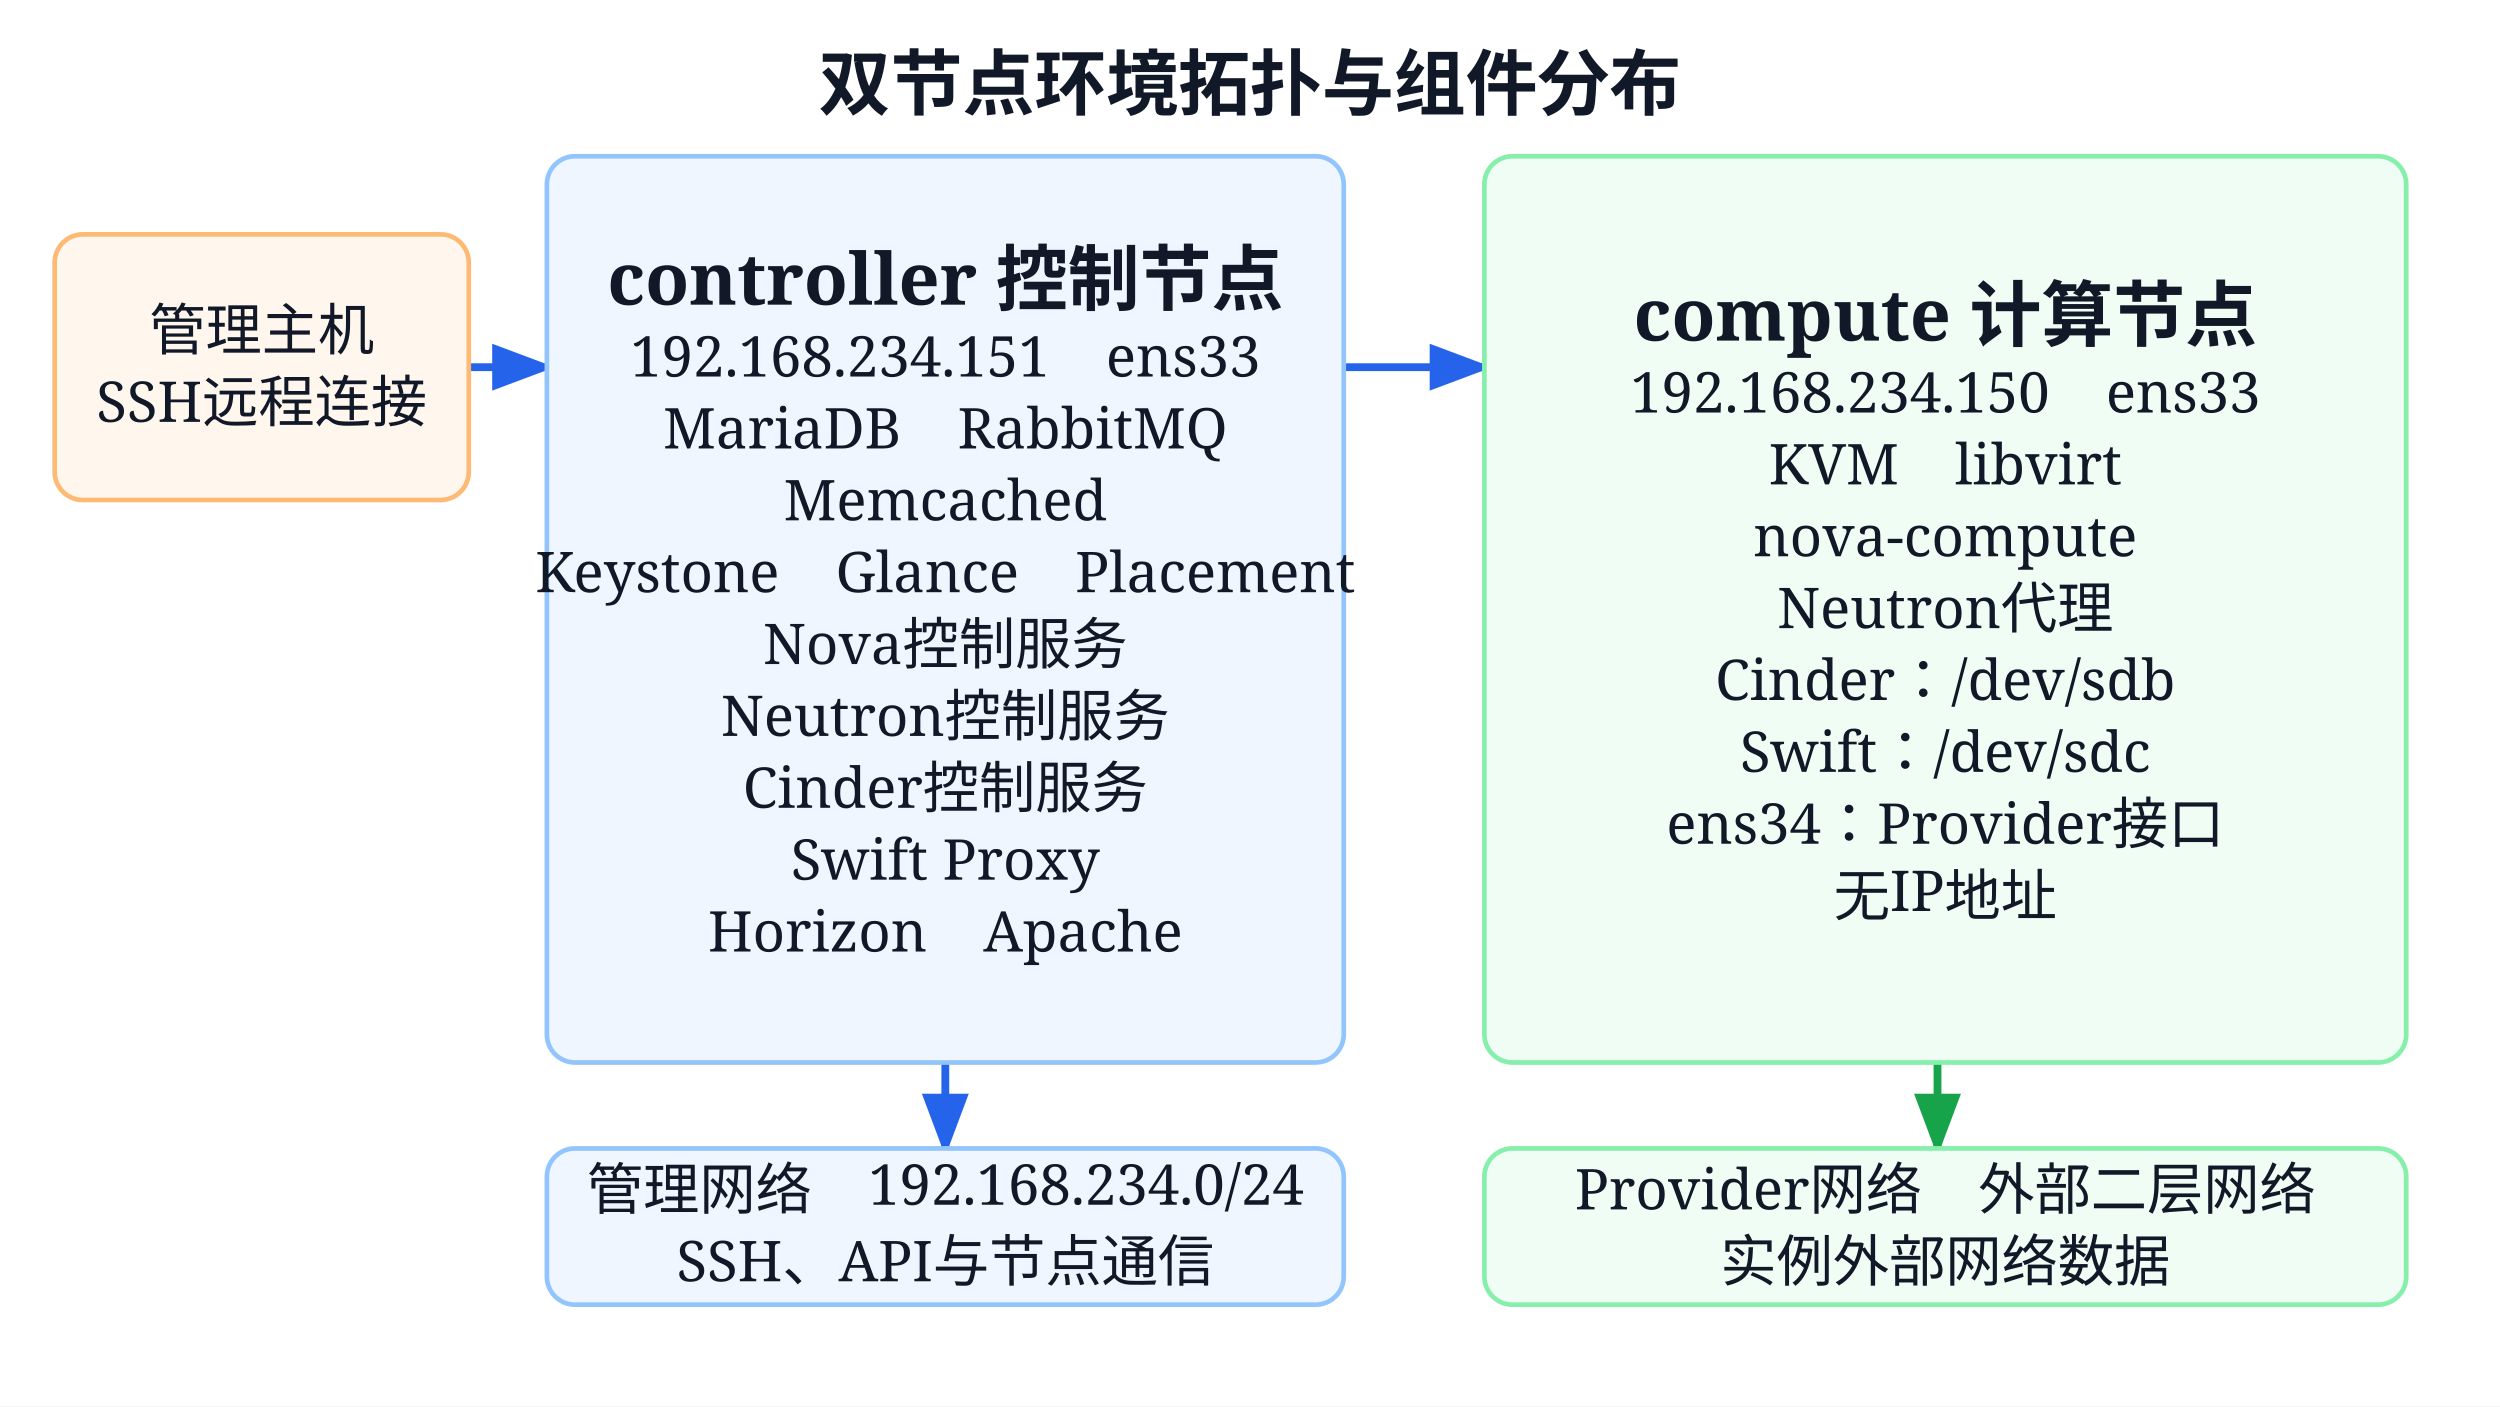
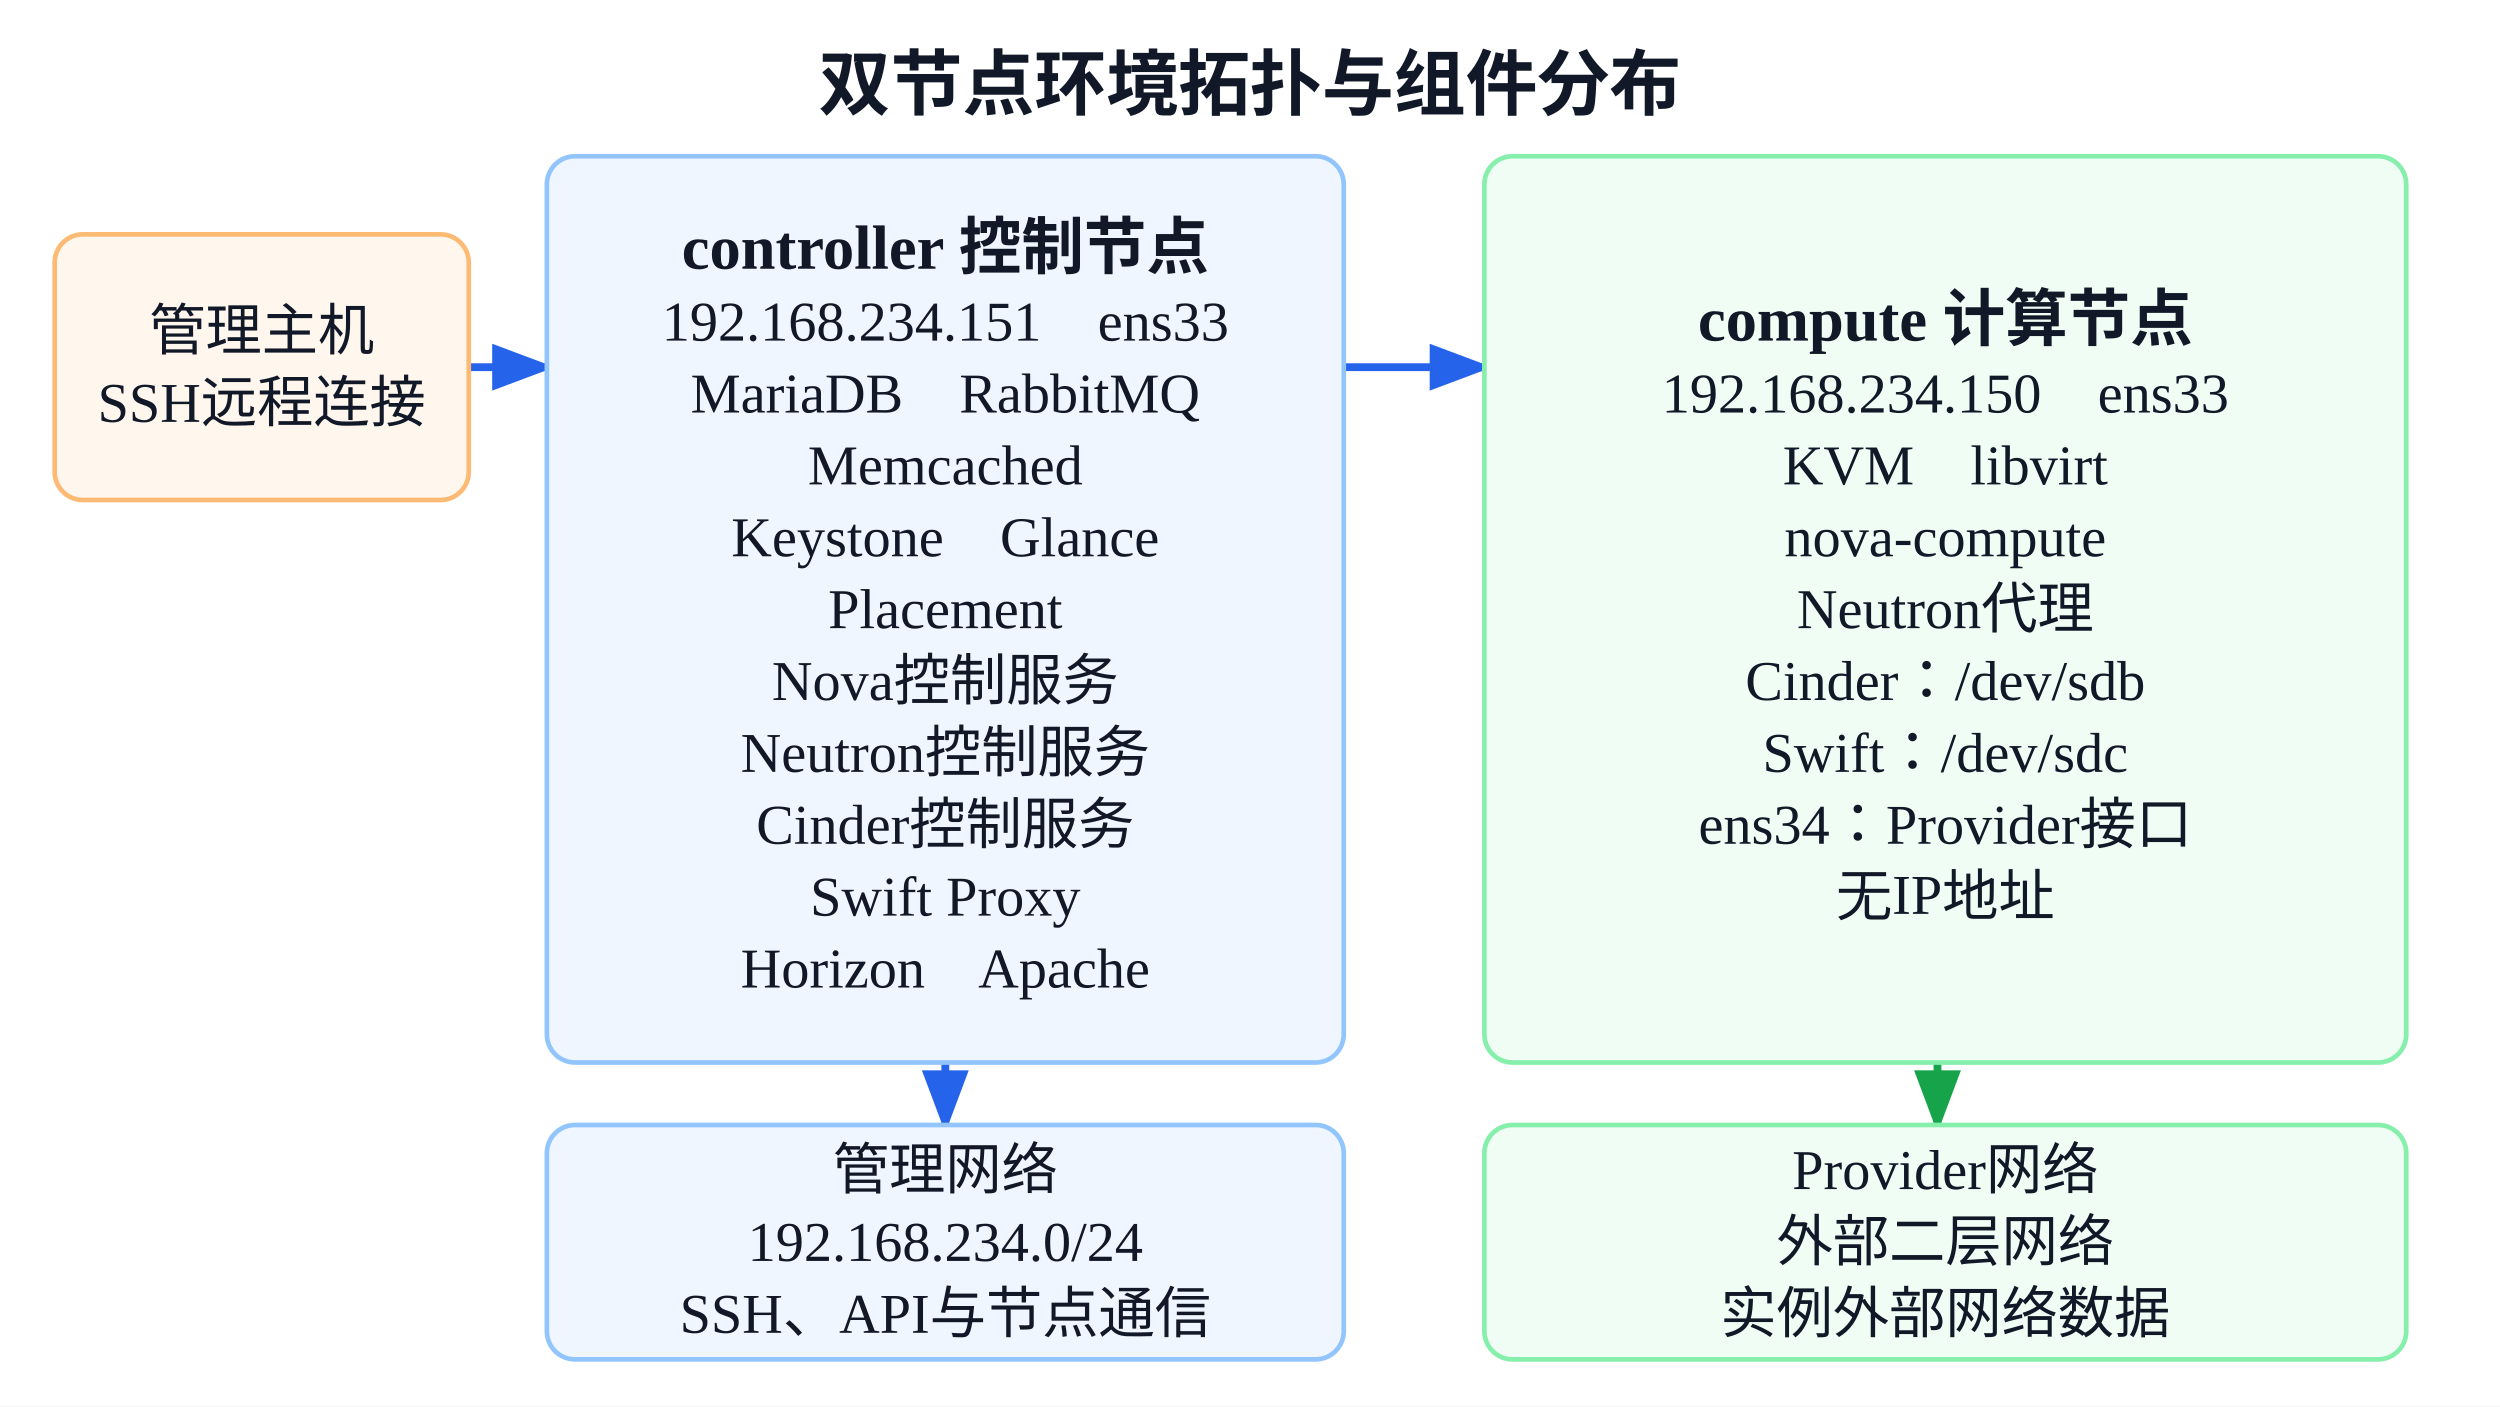
<svg xmlns="http://www.w3.org/2000/svg" viewBox="0 0 1600 900" width="1600" height="900">
-   <style>text{font-family:"SimSun","宋体",serif;font-size:36px;fill:#111827} .title{font-size:46px;font-weight:700} .sub{font-size:36px;fill:#4b5563} .white{fill:#fff}</style>
+   <style>text{font-family:"Times New Roman","SimSun","宋体",serif;font-size:36px;fill:#111827} .title{font-size:46px;font-weight:700} .node-title{font-size:40px;font-weight:700} .sub{font-size:36px;fill:#4b5563} .white{fill:#fff}</style>
  <defs>
    <marker id="blue" markerWidth="8" markerHeight="6" refX="7" refY="3" orient="auto">
      <path d="M0,0 L8,3 L0,6 Z" fill="#2563eb" />
    </marker>
    <marker id="green" markerWidth="8" markerHeight="6" refX="7" refY="3" orient="auto">
      <path d="M0,0 L8,3 L0,6 Z" fill="#16a34a" />
    </marker>
    <marker id="purple" markerWidth="8" markerHeight="6" refX="7" refY="3" orient="auto">
      <path d="M0,0 L8,3 L0,6 Z" fill="#9333ea" />
    </marker>
  </defs>
  <rect width="1600" height="900" fill="#ffffff" />
  <text x="800" y="70" text-anchor="middle" class="title">双节点环境拓扑与组件分布</text>
  <line x1="300" y1="235" x2="350" y2="235" stroke="#2563eb" stroke-width="5" marker-end="url(#blue)" />
  <line x1="860" y1="235" x2="950" y2="235" stroke="#2563eb" stroke-width="5" marker-end="url(#blue)" />
-   <line x1="605" y1="680" x2="605" y2="735" stroke="#2563eb" stroke-width="5" marker-end="url(#blue)" />
-   <line x1="1240" y1="680" x2="1240" y2="735" stroke="#16a34a" stroke-width="5" marker-end="url(#green)" />
+   <line x1="605" y1="680" x2="605" y2="720" stroke="#2563eb" stroke-width="5" marker-end="url(#blue)" />
+   <line x1="1240" y1="680" x2="1240" y2="720" stroke="#16a34a" stroke-width="5" marker-end="url(#green)" />
  <rect x="35" y="150" width="265" height="170" rx="18" fill="#fff7ed" stroke="#fdba74" stroke-width="3" />
  <text x="167.5" y="224.0" text-anchor="middle">管理主机</text>
  <text x="167.5" y="270.0" text-anchor="middle">SSH远程连接</text>
  <rect x="350" y="100" width="510" height="580" rx="18" fill="#eff6ff" stroke="#93c5fd" stroke-width="3" />
-   <text x="605.0" y="195.0" text-anchor="middle" class="title">controller 控制节点</text>
-   <text x="605.0" y="241.0" text-anchor="middle">192.168.234.151　ens33</text>
-   <text x="605.0" y="287.0" text-anchor="middle">MariaDB　RabbitMQ</text>
-   <text x="605.0" y="333.0" text-anchor="middle">Memcached</text>
-   <text x="605.0" y="379.0" text-anchor="middle" font-size="34">Keystone　Glance　Placement</text>
-   <text x="605.0" y="425.0" text-anchor="middle">Nova控制服务</text>
-   <text x="605.0" y="471.0" text-anchor="middle">Neutron控制服务</text>
-   <text x="605.0" y="517.0" text-anchor="middle">Cinder控制服务</text>
-   <text x="605.0" y="563.0" text-anchor="middle">Swift Proxy</text>
-   <text x="605.0" y="609.0" text-anchor="middle">Horizon　Apache</text>
+   <text x="605.0" y="172.0" text-anchor="middle" class="node-title">controller 控制节点</text>
+   <text x="605.0" y="218.0" text-anchor="middle">192.168.234.151　ens33</text>
+   <text x="605.0" y="264.0" text-anchor="middle">MariaDB　RabbitMQ</text>
+   <text x="605.0" y="310.0" text-anchor="middle">Memcached</text>
+   <text x="605.0" y="356.0" text-anchor="middle">Keystone　Glance</text>
+   <text x="605.0" y="402.0" text-anchor="middle">Placement</text>
+   <text x="605.0" y="448.0" text-anchor="middle">Nova控制服务</text>
+   <text x="605.0" y="494.0" text-anchor="middle">Neutron控制服务</text>
+   <text x="605.0" y="540.0" text-anchor="middle">Cinder控制服务</text>
+   <text x="605.0" y="586.0" text-anchor="middle">Swift Proxy</text>
+   <text x="605.0" y="632.0" text-anchor="middle">Horizon　Apache</text>
  <rect x="950" y="100" width="590" height="580" rx="18" fill="#f0fdf4" stroke="#86efac" stroke-width="3" />
-   <text x="1245.0" y="218.0" text-anchor="middle" class="title">compute 计算节点</text>
+   <text x="1245.0" y="218.0" text-anchor="middle" class="node-title">compute 计算节点</text>
  <text x="1245.0" y="264.0" text-anchor="middle">192.168.234.150　ens33</text>
  <text x="1245.0" y="310.0" text-anchor="middle">KVM　libvirt</text>
  <text x="1245.0" y="356.0" text-anchor="middle">nova-compute</text>
  <text x="1245.0" y="402.0" text-anchor="middle">Neutron代理</text>
  <text x="1245.0" y="448.0" text-anchor="middle">Cinder：/dev/sdb</text>
  <text x="1245.0" y="494.0" text-anchor="middle">Swift：/dev/sdc</text>
  <text x="1245.0" y="540.0" text-anchor="middle">ens34：Provider接口</text>
  <text x="1245.0" y="586.0" text-anchor="middle">无IP地址</text>
-   <rect x="350" y="735" width="510" height="100" rx="18" fill="#eff6ff" stroke="#93c5fd" stroke-width="3" />
-   <text x="605.0" y="774.0" text-anchor="middle" font-size="35">管理网络　192.168.234.0/24</text>
-   <text x="605.0" y="820.0" text-anchor="middle">SSH、API与节点通信</text>
-   <rect x="950" y="735" width="590" height="100" rx="18" fill="#f0fdf4" stroke="#86efac" stroke-width="3" />
-   <text x="1245.0" y="774.0" text-anchor="middle">Provider网络　外部二层网络</text>
-   <text x="1245.0" y="820.0" text-anchor="middle">实例外部网络数据</text>
+   <rect x="350" y="720" width="510" height="150" rx="18" fill="#eff6ff" stroke="#93c5fd" stroke-width="3" />
+   <text x="605.0" y="761.0" text-anchor="middle">管理网络</text>
+   <text x="605.0" y="807.0" text-anchor="middle">192.168.234.0/24</text>
+   <text x="605.0" y="853.0" text-anchor="middle">SSH、API与节点通信</text>
+   <rect x="950" y="720" width="590" height="150" rx="18" fill="#f0fdf4" stroke="#86efac" stroke-width="3" />
+   <text x="1245.0" y="761.0" text-anchor="middle">Provider网络</text>
+   <text x="1245.0" y="807.0" text-anchor="middle">外部二层网络</text>
+   <text x="1245.0" y="853.0" text-anchor="middle">实例外部网络数据</text>
</svg>
